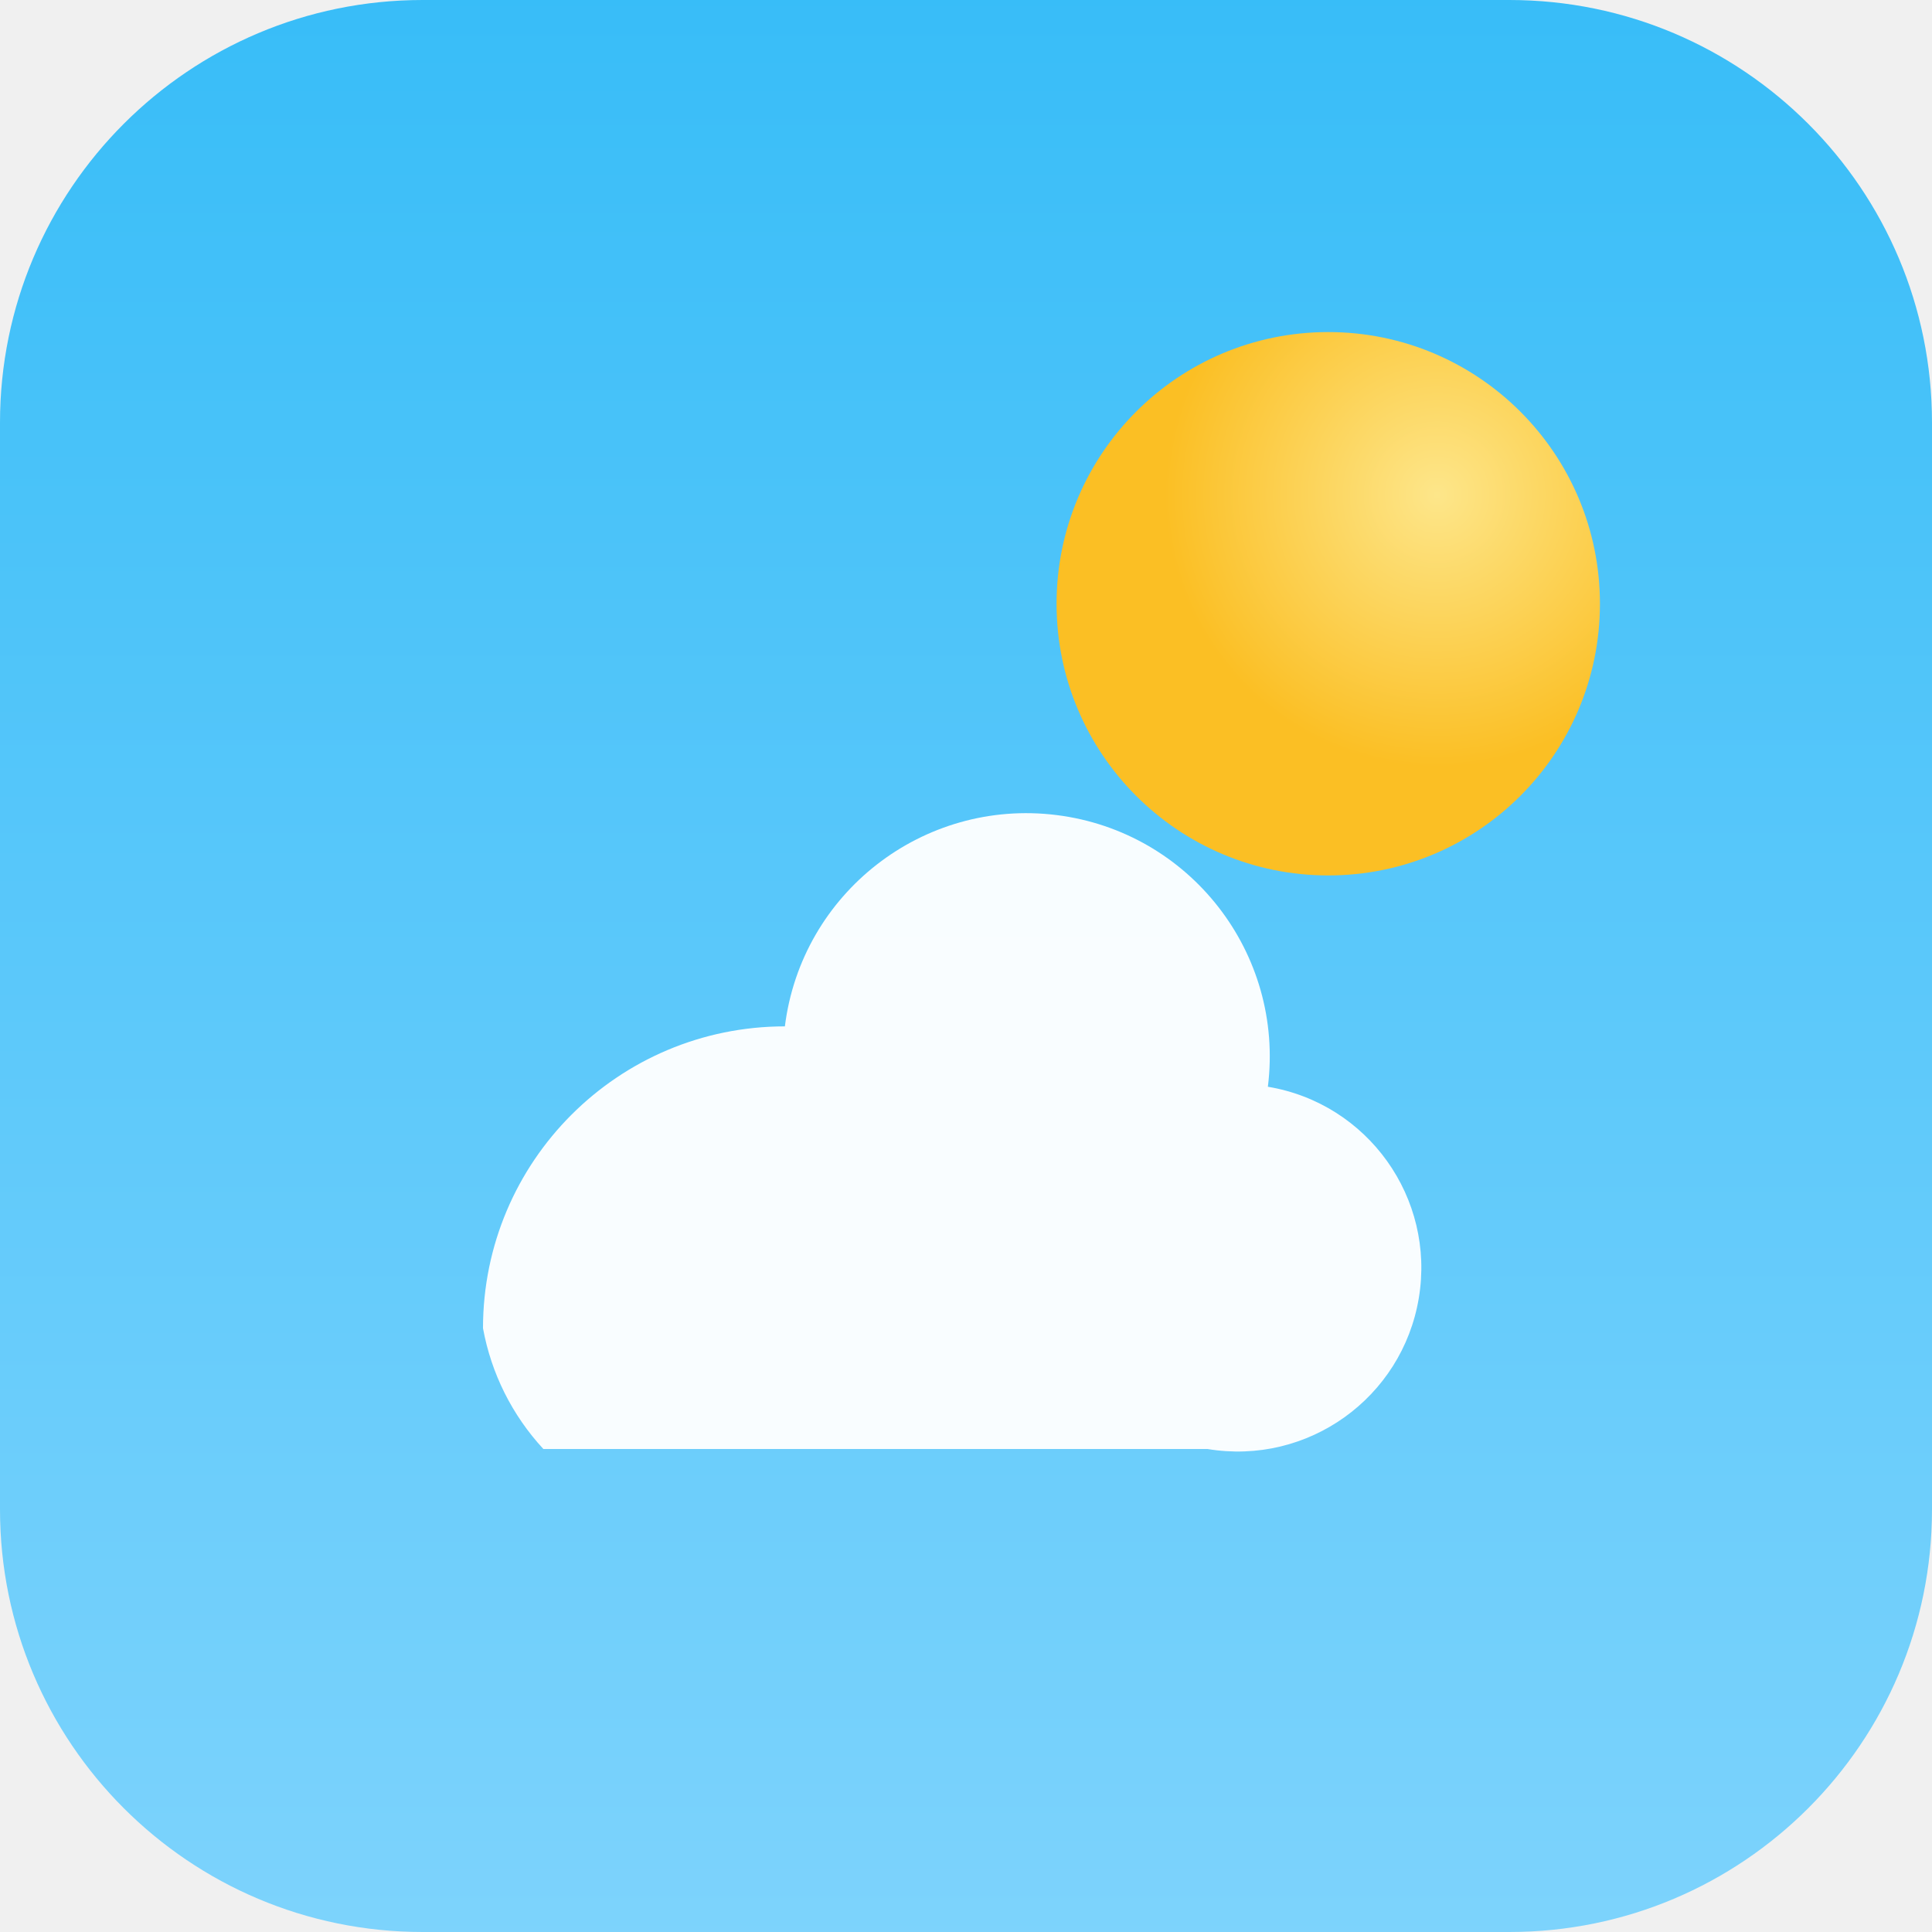
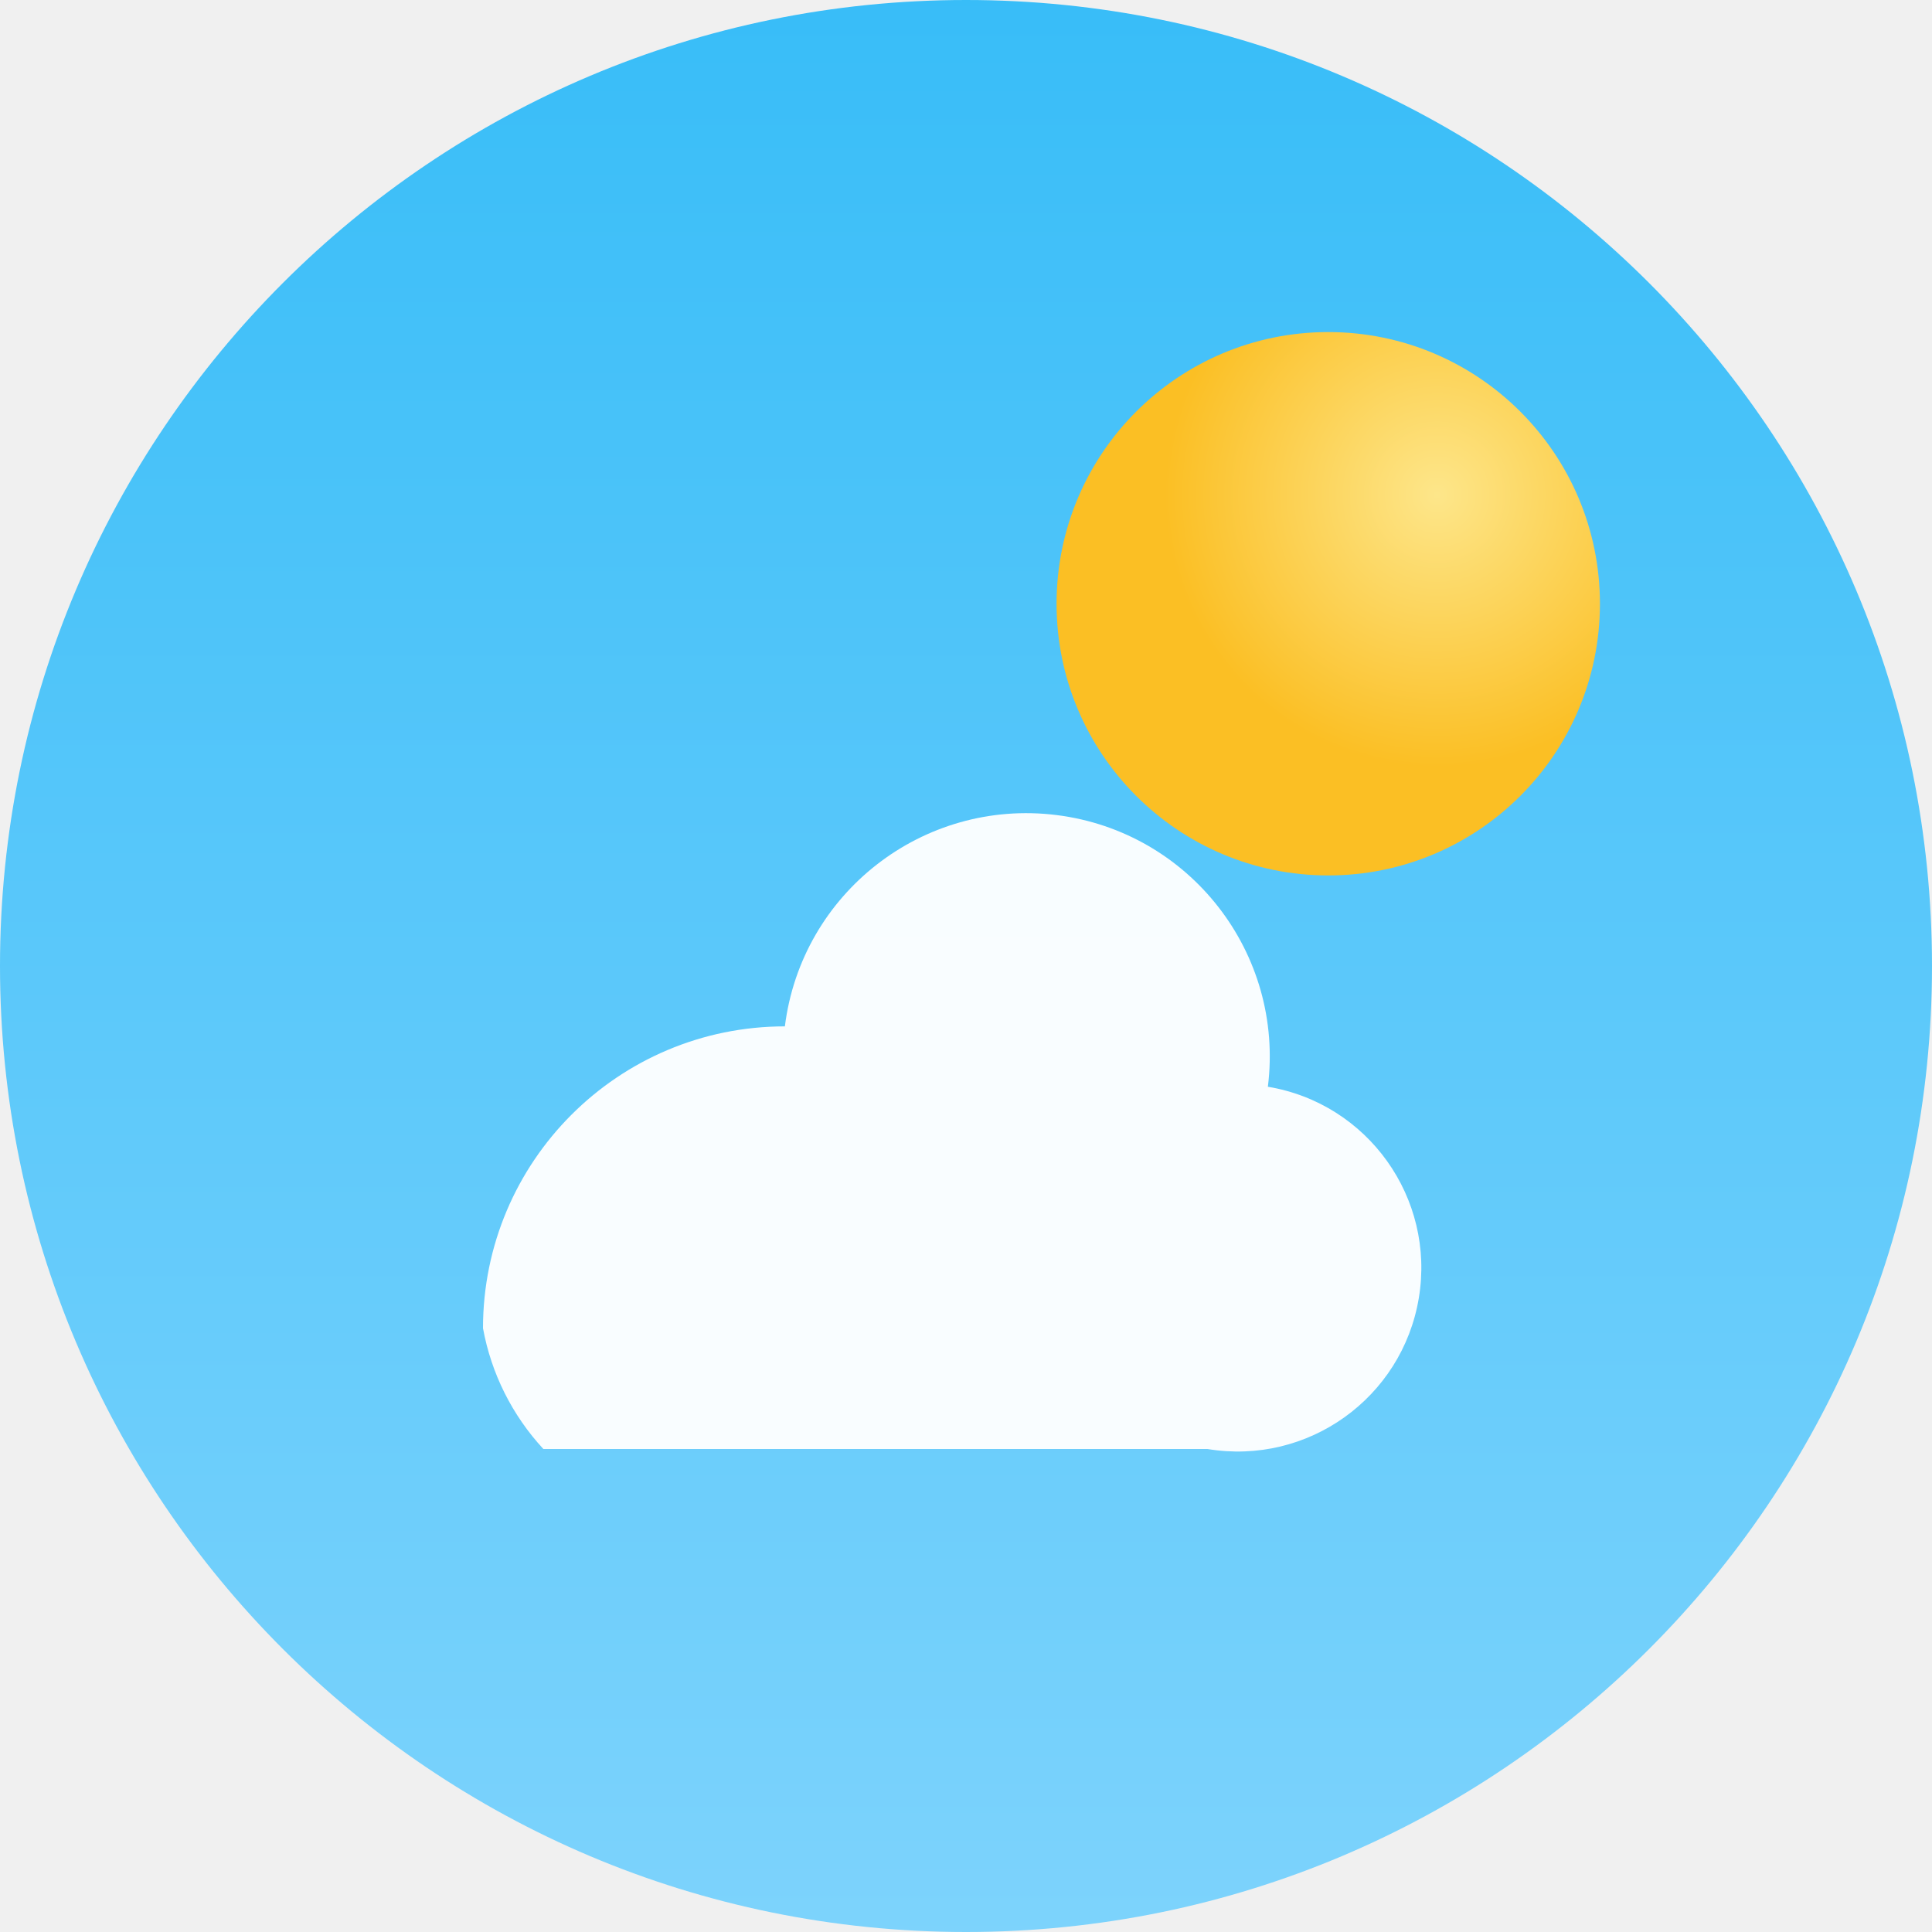
<svg xmlns="http://www.w3.org/2000/svg" viewBox="0 0 64 64">
  <defs>
    <linearGradient id="sky" x1="0" y1="0" x2="0" y2="1">
      <stop offset="0" stop-color="#38bdf8" />
      <stop offset="1" stop-color="#7dd3fc" />
    </linearGradient>
    <radialGradient id="sun" cx="0.7" cy="0.3" r="0.5">
      <stop offset="0" stop-color="#fde68a" />
      <stop offset="1" stop-color="#fbbf24" />
    </radialGradient>
  </defs>
-   <rect width="64" height="64" rx="14" fill="url(#sky)" />
+   <circle cx="32" cy="32" r="32" fill="url(#sky)" />
  <circle cx="44" cy="20" r="9" fill="url(#sun)" />
  <path d="M16 44            a10 10 0 0 1 10 -10            a8 8 0 0 1 16 2            a6 6 0 0 1 -2 12            H18            a8 8 0 0 1 -2 -4 Z" fill="#ffffff" opacity="0.96" />
</svg>
